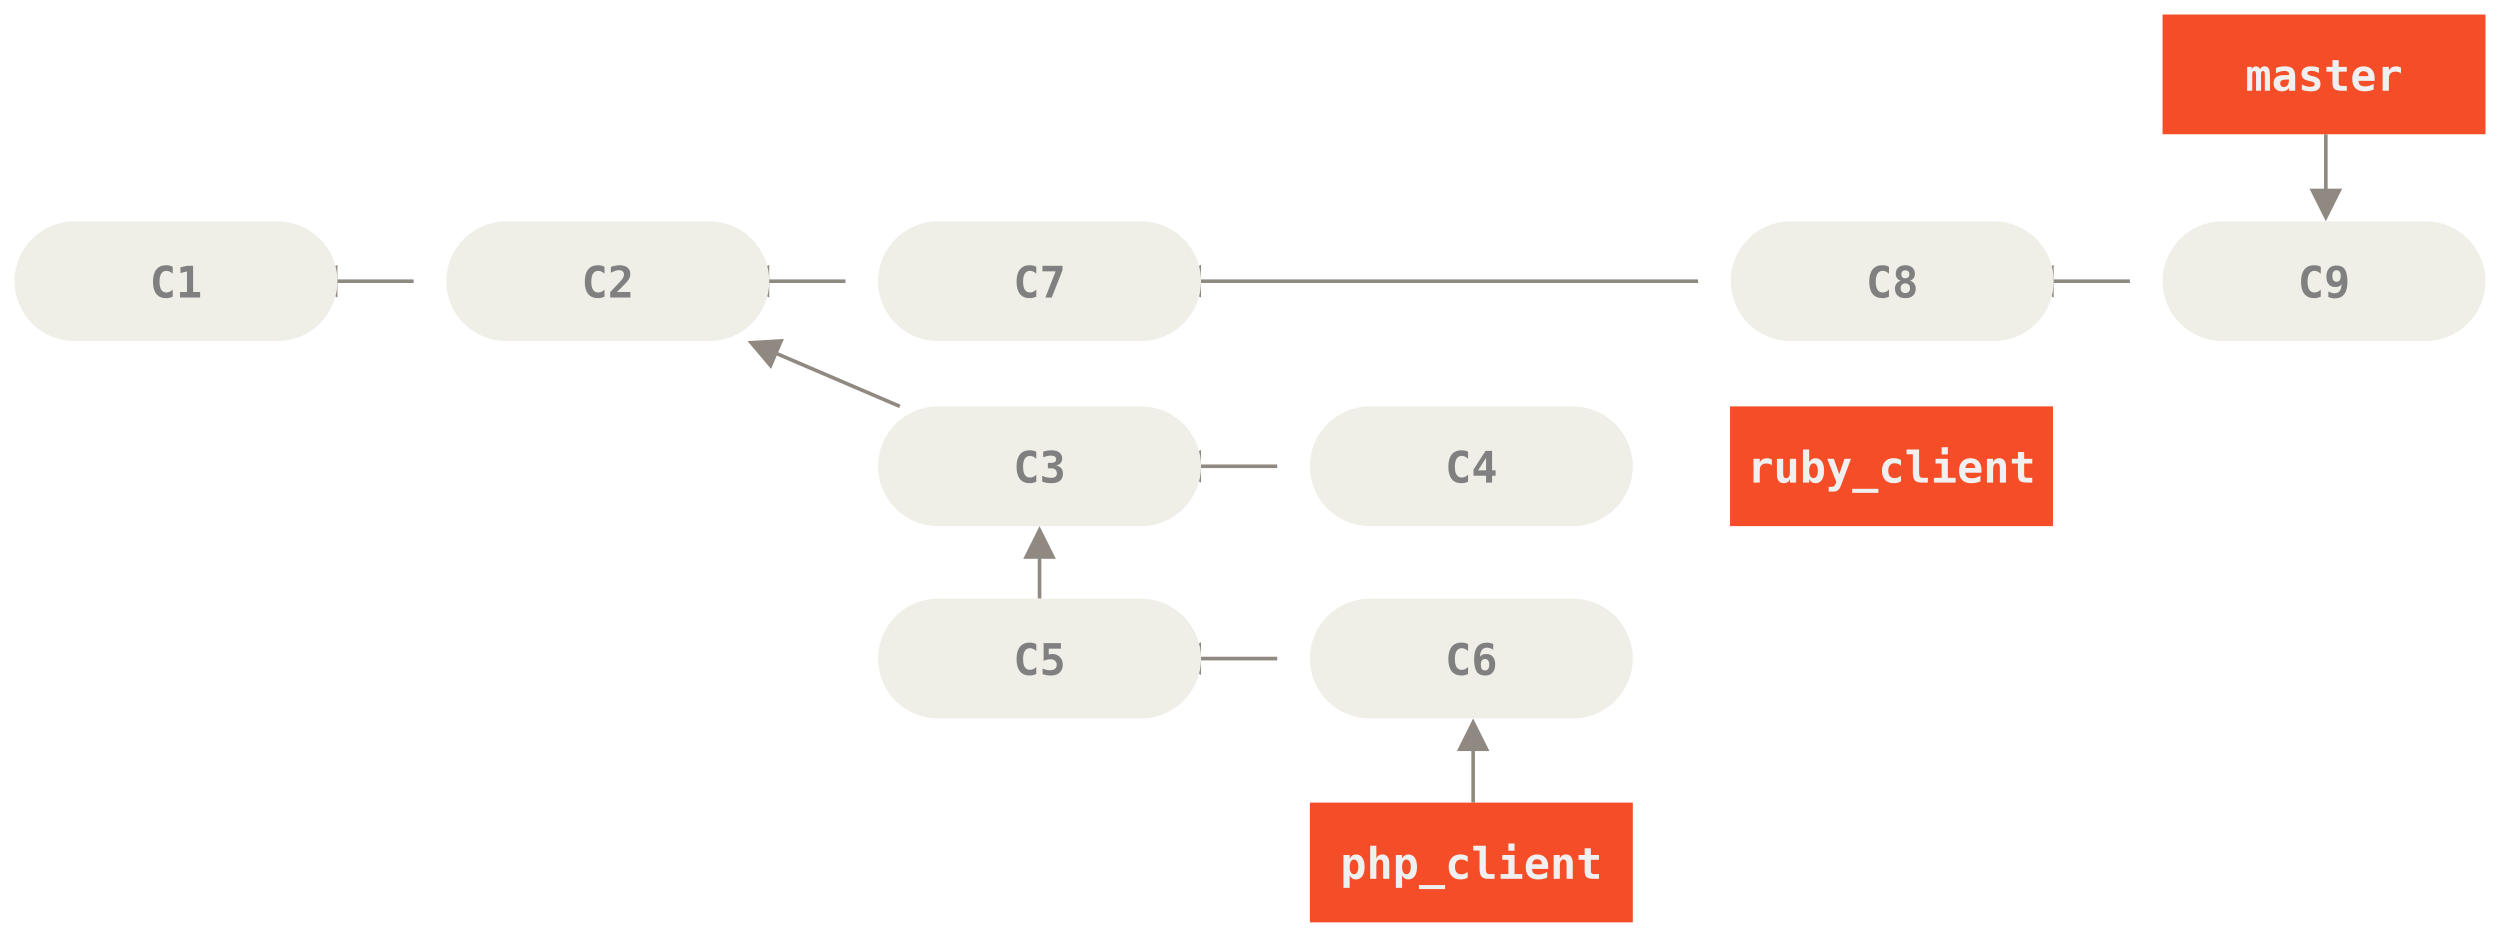
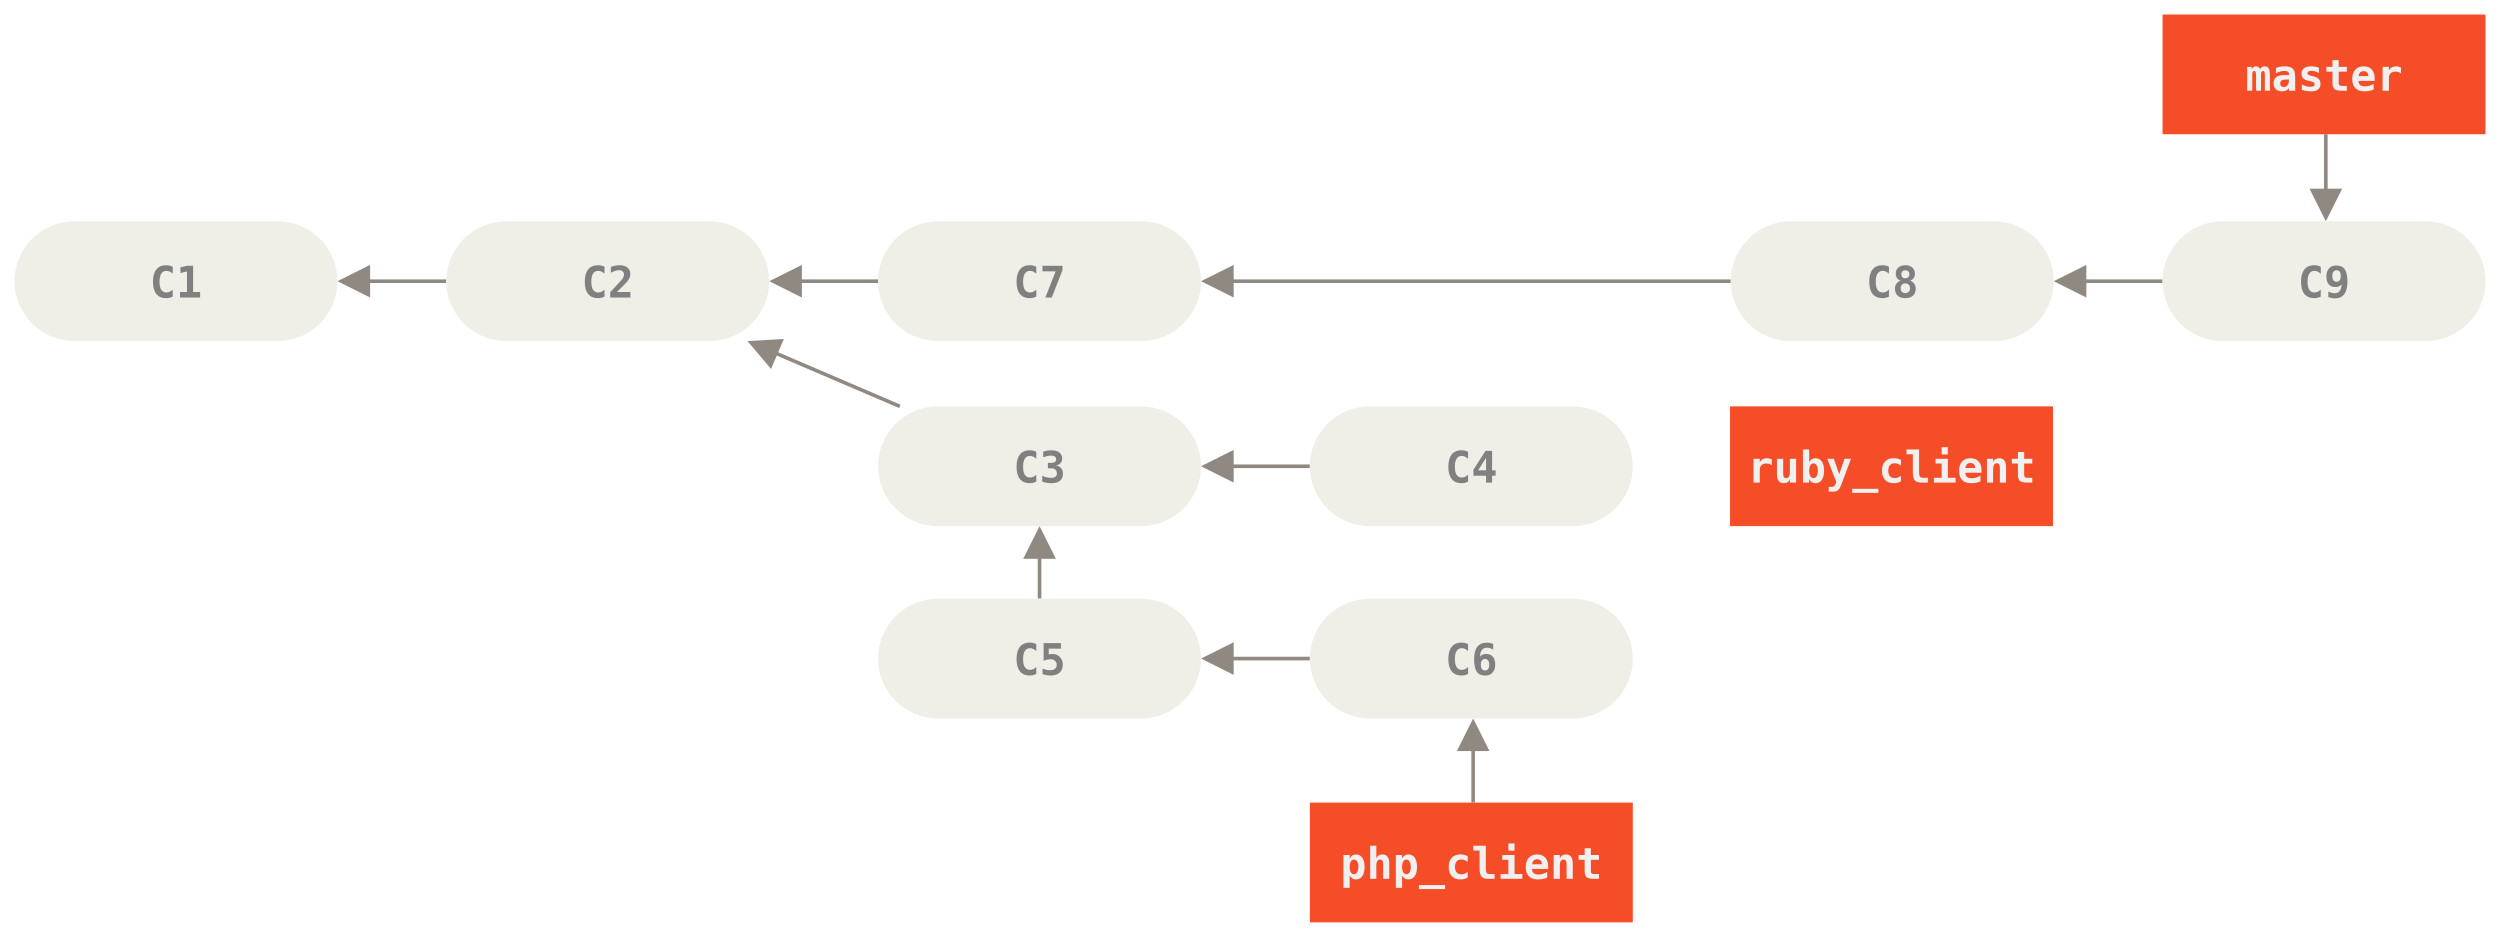
<svg xmlns="http://www.w3.org/2000/svg" version="1.1" width="1378" height="516.4" viewBox="0 0 689 258.2">
-   <path d="m93 77h21v1h-21v4l-9-4.5 9-4.5z" fill="#8f8981" />
-   <path d="m212 77h21v1h-21v4l-9-4.5 9-4.5z" fill="#8f8981" />
-   <path d="m331 77h137v1h-137v4l-9-4.5 9-4.5z" fill="#8f8981" />
-   <path d="m566 77h21v1h-21v4l-9-4.5 9-4.5z" fill="#8f8981" />
+   <path d="m102 77h21v1h-21v4l-9-4.5 9-4.5z" fill="#8f8981" />
+   <path d="m221 77h21v1h-21v4l-9-4.5 9-4.5z" fill="#8f8981" />
+   <path d="m340 77h137v1h-137v4l-9-4.5 9-4.5z" fill="#8f8981" />
+   <path d="m575 77h21v1h-21v4l-9-4.5 9-4.5z" fill="#8f8981" />
  <path d="M248.197 111.54 L214.469 97.086 L216.045 93.409 L206 94 L212.5 101.681 L214.075 98.005 L247.803 112.46 Z" fill="#8f8981" />
-   <path d="m331 128h21v1h-21v4l-9-4.5 9-4.5z" fill="#8f8981" />
+   <path d="m340 128h21v1h-21v4l-9-4.5 9-4.5z" fill="#8f8981" />
  <path d="M287 165 L287 154 L291 154 L286.5 145 L282 154 L286 154 L286 165 Z" fill="#8f8981" />
-   <path d="m331 181h21v1h-21v4l-9-4.5 9-4.5z" fill="#8f8981" />
+   <path d="m340 181h21v1h-21v4l-9-4.5 9-4.5z" fill="#8f8981" />
  <path d="m640.5 52v-15h1v15h4l-4.5 9-4.5-9h4z" fill="#8f8981" />
  <path d="m352 128.5h--213.8v1h-213.8v4l9-4.5-9-4.5v4z" fill="#8f8981" />
  <path d="m405.5 207v14.2h1v-14.2h4l-4.5-9-4.5 9h4z" fill="#8f8981" />
  <g>
    <rect x="4" y="61" width="89" height="33" rx="16.5" ry="16.5" fill="#efefe7" />
    <text font-size="12px" font-weight="700" font-family="'JetBrains Mono', 'Source Code Pro', monospace" text-anchor="middle">
      <tspan x="48.5" y="82" fill="gray">C1</tspan>
    </text>
  </g>
  <g>
    <rect x="123" y="61" width="89" height="33" rx="16.5" ry="16.5" fill="#efefe7" />
    <text font-size="12px" font-weight="700" font-family="'JetBrains Mono', 'Source Code Pro', monospace" text-anchor="middle">
      <tspan x="167.5" y="82" fill="gray">C2</tspan>
    </text>
  </g>
  <g>
    <rect x="242" y="61" width="89" height="33" rx="16.5" ry="16.5" fill="#efefe7" />
    <text font-size="12px" font-weight="700" font-family="'JetBrains Mono', 'Source Code Pro', monospace" text-anchor="middle">
      <tspan x="286.5" y="82" fill="gray">C7</tspan>
    </text>
  </g>
  <g>
    <rect x="242" y="112" width="89" height="33" rx="16.5" ry="16.5" fill="#efefe7" />
    <text font-size="12px" font-weight="700" font-family="'JetBrains Mono', 'Source Code Pro', monospace" text-anchor="middle">
      <tspan x="286.5" y="133" fill="gray">C3</tspan>
    </text>
  </g>
  <g>
    <rect x="361" y="112" width="89" height="33" rx="16.5" ry="16.5" fill="#efefe7" />
    <text font-size="12px" font-weight="700" font-family="'JetBrains Mono', 'Source Code Pro', monospace" text-anchor="middle">
      <tspan x="405.5" y="133" fill="gray">C4</tspan>
    </text>
  </g>
  <g>
    <rect x="596" y="61" width="89" height="33" rx="16.5" ry="16.5" fill="#efefe7" />
    <text font-size="12px" font-weight="700" font-family="'JetBrains Mono', 'Source Code Pro', monospace" text-anchor="middle">
      <tspan x="640.5" y="82" fill="gray">C9</tspan>
    </text>
  </g>
  <g>
    <rect x="477" y="61" width="89" height="33" rx="16.5" ry="16.5" fill="#efefe7" />
    <text font-size="12px" font-weight="700" font-family="'JetBrains Mono', 'Source Code Pro', monospace" text-anchor="middle">
      <tspan x="521.5" y="82" fill="gray">C8</tspan>
    </text>
  </g>
  <g>
    <rect x="242" y="165" width="89" height="33" rx="16.5" ry="16.5" fill="#efefe7" />
    <text font-size="12px" font-weight="700" font-family="'JetBrains Mono', 'Source Code Pro', monospace" text-anchor="middle">
      <tspan x="286.5" y="186" fill="gray">C5</tspan>
    </text>
  </g>
  <g>
    <rect x="361" y="165" width="89" height="33" rx="16.5" ry="16.5" fill="#efefe7" />
    <text font-size="12px" font-weight="700" font-family="'JetBrains Mono', 'Source Code Pro', monospace" text-anchor="middle">
      <tspan x="405.5" y="186" fill="gray">C6</tspan>
    </text>
  </g>
  <g>
    <rect x="596" y="4" width="89" height="33" fill="#f44d27" />
    <text font-size="12px" font-weight="700" font-family="'JetBrains Mono', 'Source Code Pro', monospace" text-anchor="middle">
      <tspan x="640.5" y="25" fill="#f0f0f0">master</tspan>
    </text>
  </g>
  <g>
    <rect x="476.8" y="112" width="89" height="33" fill="#f44d27" />
    <text font-size="12px" font-weight="700" font-family="'JetBrains Mono', 'Source Code Pro', monospace" text-anchor="middle">
      <tspan x="521.3" y="133" fill="#f0f0f0">ruby_client</tspan>
    </text>
  </g>
  <g>
    <rect x="361" y="221.2" width="89" height="33" fill="#f44d27" />
    <text font-size="12px" font-weight="700" font-family="'JetBrains Mono', 'Source Code Pro', monospace" text-anchor="middle">
      <tspan x="405.5" y="242.2" fill="#f0f0f0">php_client</tspan>
    </text>
  </g>
</svg>
